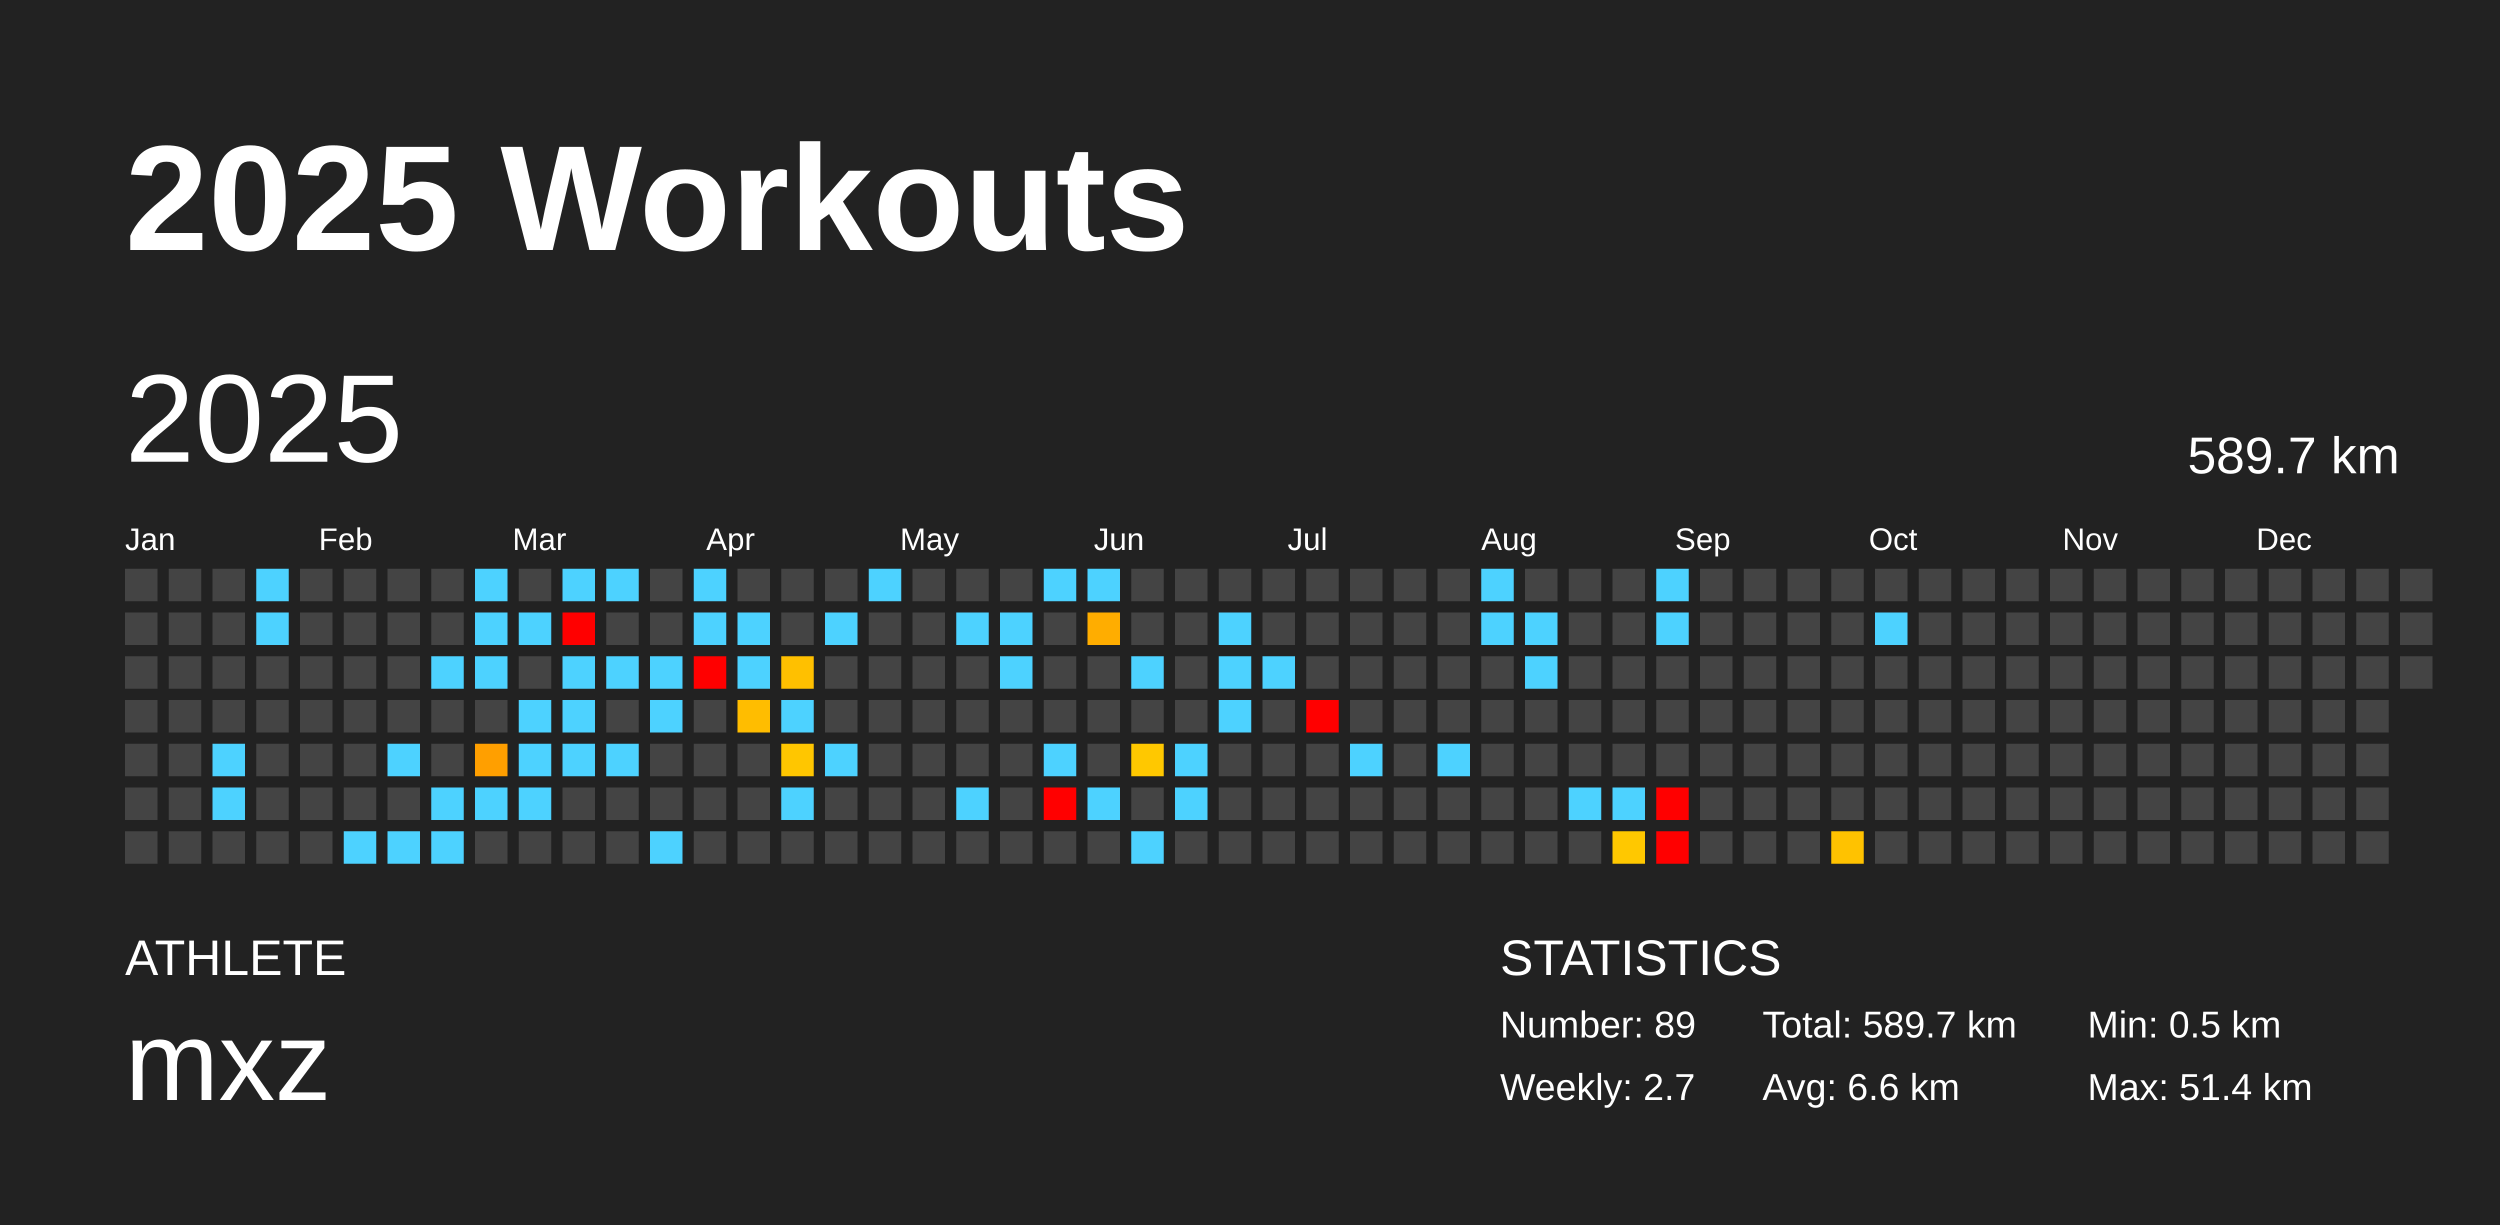
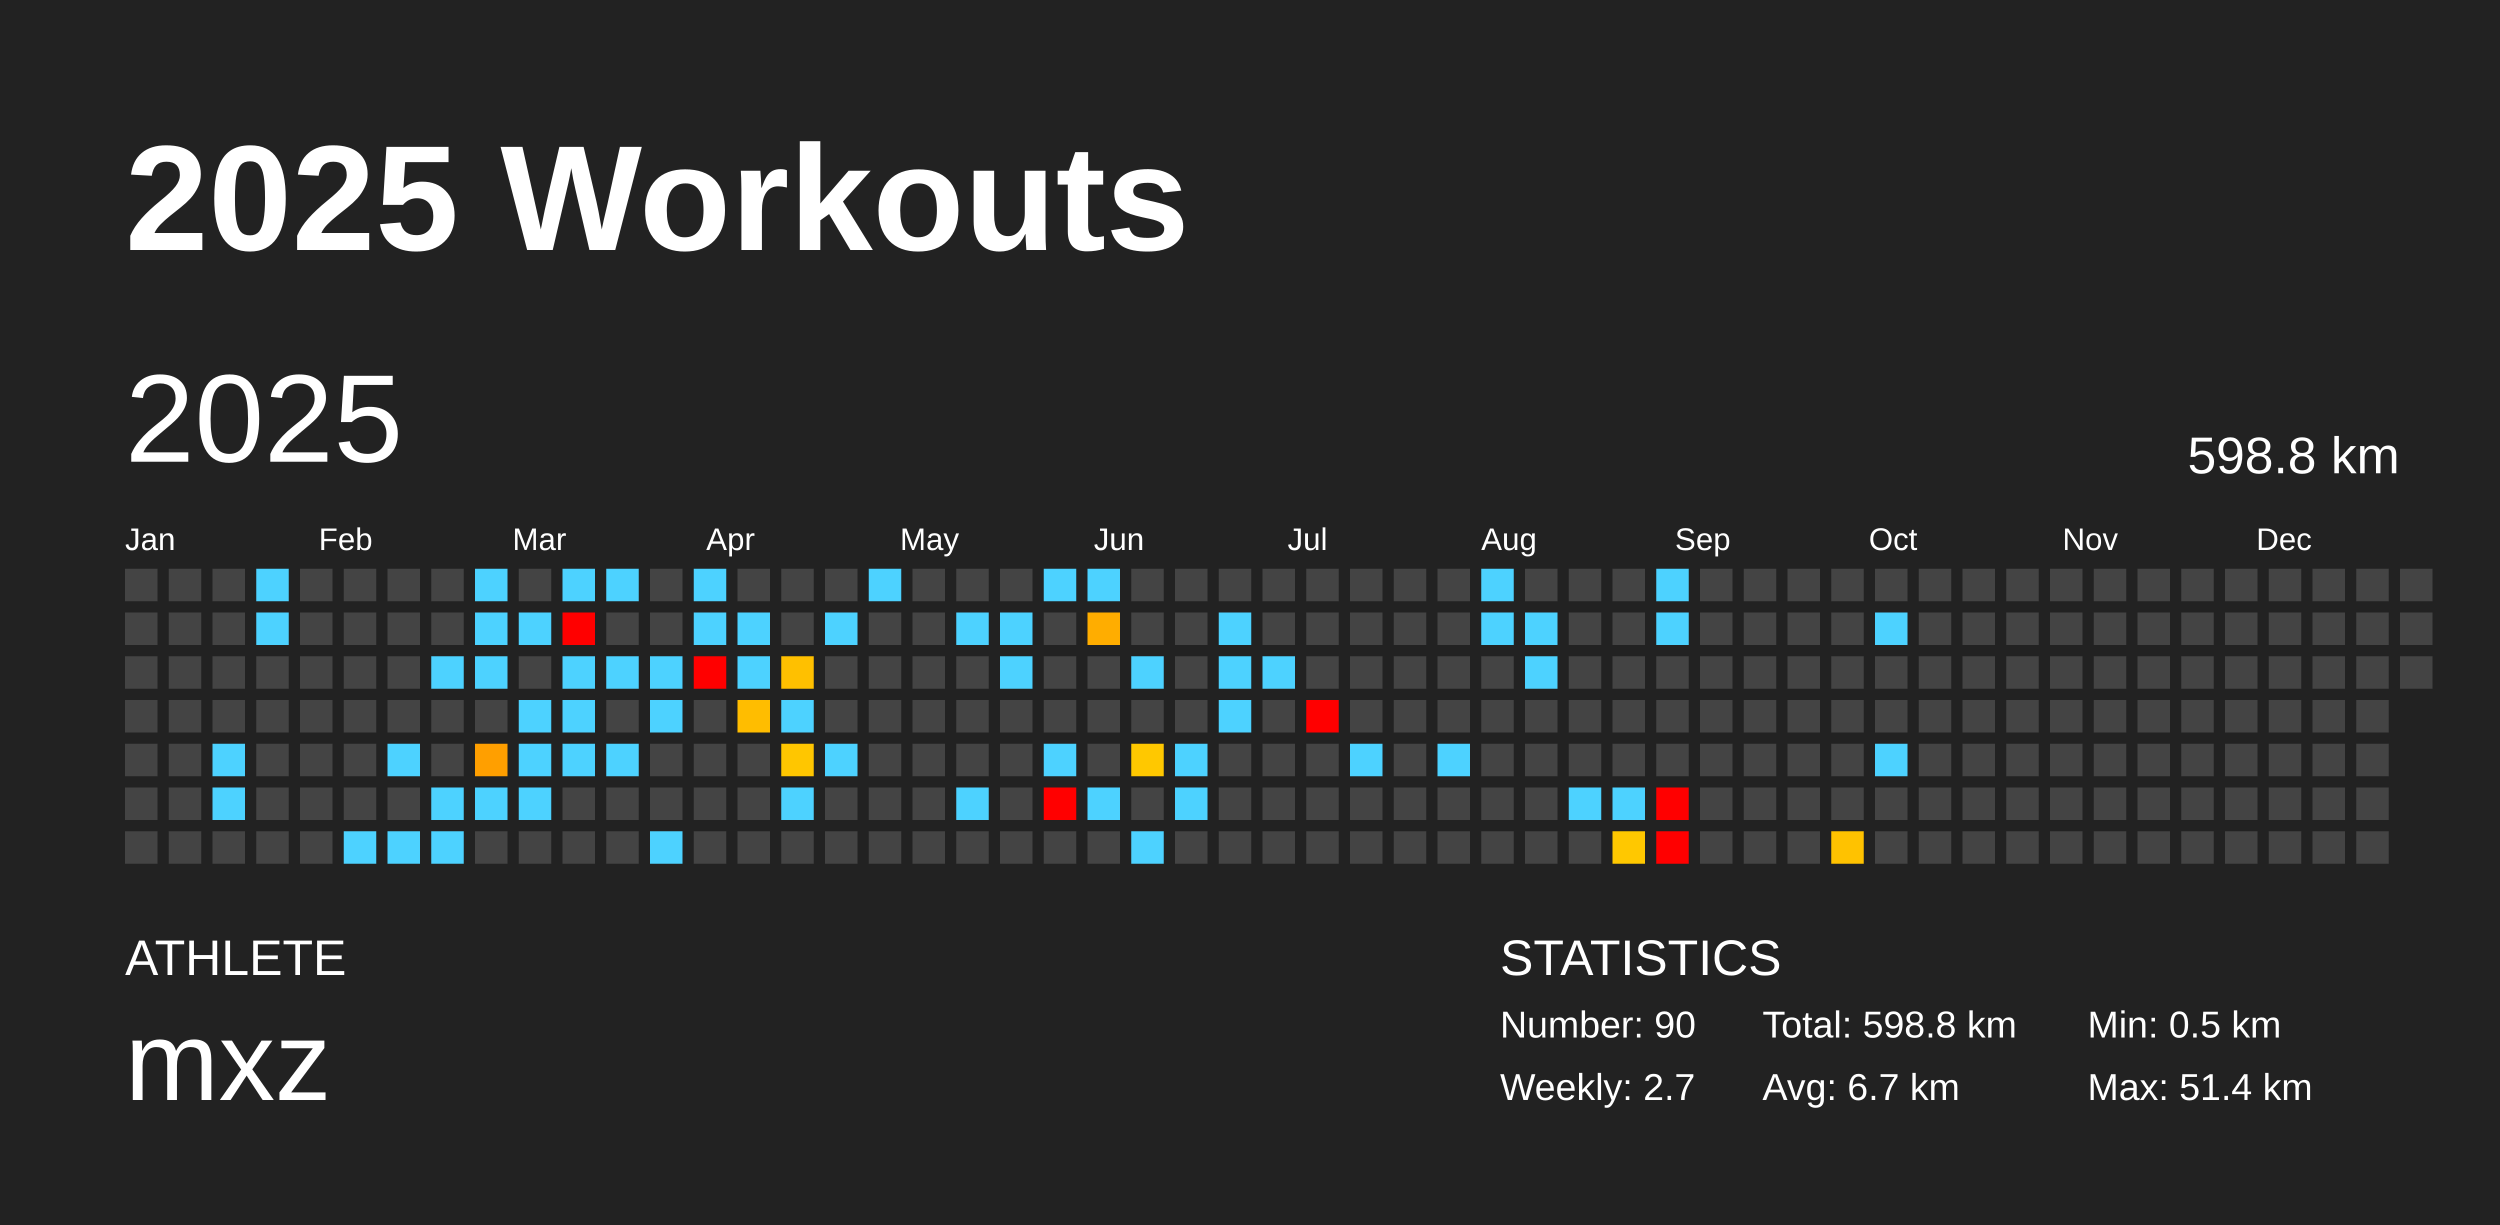
<svg xmlns="http://www.w3.org/2000/svg" baseProfile="full" height="98mm" version="1.1" viewBox="0,0,200,98" width="200mm">
  <defs />
  <rect fill="#222222" height="98" width="200" x="0" y="0" />
  <text fill="#FFFFFF" style="font-size:12px; font-family:Arial; font-weight:bold;" x="10" y="20">2025 Workouts</text>
  <text fill="#FFFFFF" style="font-size:4px; font-family:Arial" x="10" y="78">ATHLETE</text>
  <text fill="#FFFFFF" style="font-size:9px; font-family:Arial" x="10" y="88">mxz</text>
  <text fill="#FFFFFF" style="font-size:4px; font-family:Arial" x="120" y="78">STATISTICS</text>
-   <text fill="#FFFFFF" style="font-size:3px; font-family:Arial" x="120" y="83">Number: 89</text>
+   <text fill="#FFFFFF" style="font-size:3px; font-family:Arial" x="120" y="83">Number: 90</text>
  <text fill="#FFFFFF" style="font-size:3px; font-family:Arial" x="120" y="88">Weekly: 2.7</text>
-   <text fill="#FFFFFF" style="font-size:3px; font-family:Arial" x="141" y="83">Total: 589.7 km</text>
-   <text fill="#FFFFFF" style="font-size:3px; font-family:Arial" x="141" y="88">Avg: 6.6 km</text>
+   <text fill="#FFFFFF" style="font-size:3px; font-family:Arial" x="141" y="83">Total: 598.8 km</text>
+   <text fill="#FFFFFF" style="font-size:3px; font-family:Arial" x="141" y="88">Avg: 6.7 km</text>
  <text fill="#FFFFFF" style="font-size:3px; font-family:Arial" x="167" y="83">Min: 0.5 km</text>
  <text fill="#FFFFFF" style="font-size:3px; font-family:Arial" x="167" y="88">Max: 51.4 km</text>
  <text dominant-baseline="hanging" fill="#FFFFFF" style="font-size:10.0px; font-family:Arial;" x="10" y="30">2025</text>
-   <text dominant-baseline="hanging" fill="#FFFFFF" style="font-size:4.125px; font-family:Arial;" x="175" y="35">589.7 km</text>
+   <text dominant-baseline="hanging" fill="#FFFFFF" style="font-size:4.125px; font-family:Arial;" x="175" y="35">598.8 km</text>
  <text fill="#FFFFFF" style="font-size:2.5px; font-family:Arial" x="10.0" y="44">Jan</text>
  <text fill="#FFFFFF" style="font-size:2.5px; font-family:Arial" x="25.5" y="44">Feb</text>
  <text fill="#FFFFFF" style="font-size:2.5px; font-family:Arial" x="41.0" y="44">Mar</text>
  <text fill="#FFFFFF" style="font-size:2.5px; font-family:Arial" x="56.5" y="44">Apr</text>
  <text fill="#FFFFFF" style="font-size:2.5px; font-family:Arial" x="72.0" y="44">May</text>
  <text fill="#FFFFFF" style="font-size:2.5px; font-family:Arial" x="87.5" y="44">Jun</text>
  <text fill="#FFFFFF" style="font-size:2.5px; font-family:Arial" x="103.0" y="44">Jul</text>
  <text fill="#FFFFFF" style="font-size:2.5px; font-family:Arial" x="118.5" y="44">Aug</text>
  <text fill="#FFFFFF" style="font-size:2.5px; font-family:Arial" x="134.0" y="44">Sep</text>
  <text fill="#FFFFFF" style="font-size:2.5px; font-family:Arial" x="149.5" y="44">Oct</text>
  <text fill="#FFFFFF" style="font-size:2.5px; font-family:Arial" x="165.0" y="44">Nov</text>
  <text fill="#FFFFFF" style="font-size:2.5px; font-family:Arial" x="180.5" y="44">Dec</text>
  <rect fill="#444444" height="2.6" width="2.6" x="10.0" y="45.5" />
  <rect fill="#444444" height="2.6" width="2.6" x="10.0" y="49.0" />
  <rect fill="#444444" height="2.6" width="2.6" x="10.0" y="52.5" />
  <rect fill="#444444" height="2.6" width="2.6" x="10.0" y="56.0" />
  <rect fill="#444444" height="2.6" width="2.6" x="10.0" y="59.5" />
  <rect fill="#444444" height="2.6" width="2.6" x="10.0" y="63.0" />
  <rect fill="#444444" height="2.6" width="2.6" x="10.0" y="66.5" />
  <rect fill="#444444" height="2.6" width="2.6" x="13.5" y="45.5" />
  <rect fill="#444444" height="2.6" width="2.6" x="13.5" y="49.0" />
  <rect fill="#444444" height="2.6" width="2.6" x="13.5" y="52.5" />
  <rect fill="#444444" height="2.6" width="2.6" x="13.5" y="56.0" />
  <rect fill="#444444" height="2.6" width="2.6" x="13.5" y="59.5" />
  <rect fill="#444444" height="2.6" width="2.6" x="13.5" y="63.0" />
  <rect fill="#444444" height="2.6" width="2.6" x="13.5" y="66.5" />
  <rect fill="#444444" height="2.6" width="2.6" x="17.0" y="45.5" />
  <rect fill="#444444" height="2.6" width="2.6" x="17.0" y="49.0" />
  <rect fill="#444444" height="2.6" width="2.6" x="17.0" y="52.5" />
  <rect fill="#444444" height="2.6" width="2.6" x="17.0" y="56.0" />
  <rect fill="#4dd2ff" height="2.6" width="2.6" x="17.0" y="59.5" />
  <rect fill="#4dd2ff" height="2.6" width="2.6" x="17.0" y="63.0" />
  <rect fill="#444444" height="2.6" width="2.6" x="17.0" y="66.5" />
  <rect fill="#4dd2ff" height="2.6" width="2.6" x="20.5" y="45.5" />
  <rect fill="#4dd2ff" height="2.6" width="2.6" x="20.5" y="49.0" />
  <rect fill="#444444" height="2.6" width="2.6" x="20.5" y="52.5" />
  <rect fill="#444444" height="2.6" width="2.6" x="20.5" y="56.0" />
  <rect fill="#444444" height="2.6" width="2.6" x="20.5" y="59.5" />
  <rect fill="#444444" height="2.6" width="2.6" x="20.5" y="63.0" />
  <rect fill="#444444" height="2.6" width="2.6" x="20.5" y="66.5" />
  <rect fill="#444444" height="2.6" width="2.6" x="24.0" y="45.5" />
  <rect fill="#444444" height="2.6" width="2.6" x="24.0" y="49.0" />
  <rect fill="#444444" height="2.6" width="2.6" x="24.0" y="52.5" />
  <rect fill="#444444" height="2.6" width="2.6" x="24.0" y="56.0" />
  <rect fill="#444444" height="2.6" width="2.6" x="24.0" y="59.5" />
  <rect fill="#444444" height="2.6" width="2.6" x="24.0" y="63.0" />
  <rect fill="#444444" height="2.6" width="2.6" x="24.0" y="66.5" />
  <rect fill="#444444" height="2.6" width="2.6" x="27.5" y="45.5" />
  <rect fill="#444444" height="2.6" width="2.6" x="27.5" y="49.0" />
  <rect fill="#444444" height="2.6" width="2.6" x="27.5" y="52.5" />
  <rect fill="#444444" height="2.6" width="2.6" x="27.5" y="56.0" />
  <rect fill="#444444" height="2.6" width="2.6" x="27.5" y="59.5" />
  <rect fill="#444444" height="2.6" width="2.6" x="27.5" y="63.0" />
  <rect fill="#4dd2ff" height="2.6" width="2.6" x="27.5" y="66.5" />
  <rect fill="#444444" height="2.6" width="2.6" x="31.0" y="45.5" />
  <rect fill="#444444" height="2.6" width="2.6" x="31.0" y="49.0" />
  <rect fill="#444444" height="2.6" width="2.6" x="31.0" y="52.5" />
  <rect fill="#444444" height="2.6" width="2.6" x="31.0" y="56.0" />
  <rect fill="#4dd2ff" height="2.6" width="2.6" x="31.0" y="59.5" />
  <rect fill="#444444" height="2.6" width="2.6" x="31.0" y="63.0" />
  <rect fill="#4dd2ff" height="2.6" width="2.6" x="31.0" y="66.5" />
  <rect fill="#444444" height="2.6" width="2.6" x="34.5" y="45.5" />
  <rect fill="#444444" height="2.6" width="2.6" x="34.5" y="49.0" />
  <rect fill="#4dd2ff" height="2.6" width="2.6" x="34.5" y="52.5" />
  <rect fill="#444444" height="2.6" width="2.6" x="34.5" y="56.0" />
  <rect fill="#444444" height="2.6" width="2.6" x="34.5" y="59.5" />
  <rect fill="#4dd2ff" height="2.6" width="2.6" x="34.5" y="63.0" />
  <rect fill="#4dd2ff" height="2.6" width="2.6" x="34.5" y="66.5" />
  <rect fill="#4dd2ff" height="2.6" width="2.6" x="38.0" y="45.5" />
  <rect fill="#4dd2ff" height="2.6" width="2.6" x="38.0" y="49.0" />
  <rect fill="#4dd2ff" height="2.6" width="2.6" x="38.0" y="52.5" />
  <rect fill="#444444" height="2.6" width="2.6" x="38.0" y="56.0" />
  <rect fill="#ff9f00" height="2.6" width="2.6" x="38.0" y="59.5" />
  <rect fill="#4dd2ff" height="2.6" width="2.6" x="38.0" y="63.0" />
  <rect fill="#444444" height="2.6" width="2.6" x="38.0" y="66.5" />
  <rect fill="#444444" height="2.6" width="2.6" x="41.5" y="45.5" />
  <rect fill="#4dd2ff" height="2.6" width="2.6" x="41.5" y="49.0" />
  <rect fill="#444444" height="2.6" width="2.6" x="41.5" y="52.5" />
  <rect fill="#4dd2ff" height="2.6" width="2.6" x="41.5" y="56.0" />
  <rect fill="#4dd2ff" height="2.6" width="2.6" x="41.5" y="59.5" />
  <rect fill="#4dd2ff" height="2.6" width="2.6" x="41.5" y="63.0" />
  <rect fill="#444444" height="2.6" width="2.6" x="41.5" y="66.5" />
  <rect fill="#4dd2ff" height="2.6" width="2.6" x="45.0" y="45.5" />
  <rect fill="red" height="2.6" width="2.6" x="45.0" y="49.0" />
  <rect fill="#4dd2ff" height="2.6" width="2.6" x="45.0" y="52.5" />
  <rect fill="#4dd2ff" height="2.6" width="2.6" x="45.0" y="56.0" />
  <rect fill="#4dd2ff" height="2.6" width="2.6" x="45.0" y="59.5" />
  <rect fill="#444444" height="2.6" width="2.6" x="45.0" y="63.0" />
  <rect fill="#444444" height="2.6" width="2.6" x="45.0" y="66.5" />
  <rect fill="#4dd2ff" height="2.6" width="2.6" x="48.5" y="45.5" />
  <rect fill="#444444" height="2.6" width="2.6" x="48.5" y="49.0" />
  <rect fill="#4dd2ff" height="2.6" width="2.6" x="48.5" y="52.5" />
  <rect fill="#444444" height="2.6" width="2.6" x="48.5" y="56.0" />
  <rect fill="#4dd2ff" height="2.6" width="2.6" x="48.5" y="59.5" />
  <rect fill="#444444" height="2.6" width="2.6" x="48.5" y="63.0" />
  <rect fill="#444444" height="2.6" width="2.6" x="48.5" y="66.5" />
  <rect fill="#444444" height="2.6" width="2.6" x="52.0" y="45.5" />
  <rect fill="#444444" height="2.6" width="2.6" x="52.0" y="49.0" />
  <rect fill="#4dd2ff" height="2.6" width="2.6" x="52.0" y="52.5" />
  <rect fill="#4dd2ff" height="2.6" width="2.6" x="52.0" y="56.0" />
  <rect fill="#444444" height="2.6" width="2.6" x="52.0" y="59.5" />
  <rect fill="#444444" height="2.6" width="2.6" x="52.0" y="63.0" />
  <rect fill="#4dd2ff" height="2.6" width="2.6" x="52.0" y="66.5" />
  <rect fill="#4dd2ff" height="2.6" width="2.6" x="55.5" y="45.5" />
  <rect fill="#4dd2ff" height="2.6" width="2.6" x="55.5" y="49.0" />
  <rect fill="red" height="2.6" width="2.6" x="55.5" y="52.5" />
  <rect fill="#444444" height="2.6" width="2.6" x="55.5" y="56.0" />
  <rect fill="#444444" height="2.6" width="2.6" x="55.5" y="59.5" />
  <rect fill="#444444" height="2.6" width="2.6" x="55.5" y="63.0" />
  <rect fill="#444444" height="2.6" width="2.6" x="55.5" y="66.5" />
  <rect fill="#444444" height="2.6" width="2.6" x="59.0" y="45.5" />
  <rect fill="#4dd2ff" height="2.6" width="2.6" x="59.0" y="49.0" />
  <rect fill="#4dd2ff" height="2.6" width="2.6" x="59.0" y="52.5" />
  <rect fill="#ffbd00" height="2.6" width="2.6" x="59.0" y="56.0" />
  <rect fill="#444444" height="2.6" width="2.6" x="59.0" y="59.5" />
  <rect fill="#444444" height="2.6" width="2.6" x="59.0" y="63.0" />
  <rect fill="#444444" height="2.6" width="2.6" x="59.0" y="66.5" />
  <rect fill="#444444" height="2.6" width="2.6" x="62.5" y="45.5" />
  <rect fill="#444444" height="2.6" width="2.6" x="62.5" y="49.0" />
  <rect fill="#ffc000" height="2.6" width="2.6" x="62.5" y="52.5" />
  <rect fill="#4dd2ff" height="2.6" width="2.6" x="62.5" y="56.0" />
  <rect fill="#ffc600" height="2.6" width="2.6" x="62.5" y="59.5" />
  <rect fill="#4dd2ff" height="2.6" width="2.6" x="62.5" y="63.0" />
  <rect fill="#444444" height="2.6" width="2.6" x="62.5" y="66.5" />
  <rect fill="#444444" height="2.6" width="2.6" x="66.0" y="45.5" />
  <rect fill="#4dd2ff" height="2.6" width="2.6" x="66.0" y="49.0" />
  <rect fill="#444444" height="2.6" width="2.6" x="66.0" y="52.5" />
  <rect fill="#444444" height="2.6" width="2.6" x="66.0" y="56.0" />
  <rect fill="#4dd2ff" height="2.6" width="2.6" x="66.0" y="59.5" />
  <rect fill="#444444" height="2.6" width="2.6" x="66.0" y="63.0" />
  <rect fill="#444444" height="2.6" width="2.6" x="66.0" y="66.5" />
  <rect fill="#4dd2ff" height="2.6" width="2.6" x="69.5" y="45.5" />
  <rect fill="#444444" height="2.6" width="2.6" x="69.5" y="49.0" />
  <rect fill="#444444" height="2.6" width="2.6" x="69.5" y="52.5" />
  <rect fill="#444444" height="2.6" width="2.6" x="69.5" y="56.0" />
  <rect fill="#444444" height="2.6" width="2.6" x="69.5" y="59.5" />
  <rect fill="#444444" height="2.6" width="2.6" x="69.5" y="63.0" />
  <rect fill="#444444" height="2.6" width="2.6" x="69.5" y="66.5" />
  <rect fill="#444444" height="2.6" width="2.6" x="73.0" y="45.5" />
  <rect fill="#444444" height="2.6" width="2.6" x="73.0" y="49.0" />
  <rect fill="#444444" height="2.6" width="2.6" x="73.0" y="52.5" />
  <rect fill="#444444" height="2.6" width="2.6" x="73.0" y="56.0" />
  <rect fill="#444444" height="2.6" width="2.6" x="73.0" y="59.5" />
  <rect fill="#444444" height="2.6" width="2.6" x="73.0" y="63.0" />
  <rect fill="#444444" height="2.6" width="2.6" x="73.0" y="66.5" />
  <rect fill="#444444" height="2.6" width="2.6" x="76.5" y="45.5" />
  <rect fill="#4dd2ff" height="2.6" width="2.6" x="76.5" y="49.0" />
  <rect fill="#444444" height="2.6" width="2.6" x="76.5" y="52.5" />
  <rect fill="#444444" height="2.6" width="2.6" x="76.5" y="56.0" />
  <rect fill="#444444" height="2.6" width="2.6" x="76.5" y="59.5" />
  <rect fill="#4dd2ff" height="2.6" width="2.6" x="76.5" y="63.0" />
  <rect fill="#444444" height="2.6" width="2.6" x="76.5" y="66.5" />
  <rect fill="#444444" height="2.6" width="2.6" x="80.0" y="45.5" />
  <rect fill="#4dd2ff" height="2.6" width="2.6" x="80.0" y="49.0" />
  <rect fill="#4dd2ff" height="2.6" width="2.6" x="80.0" y="52.5" />
  <rect fill="#444444" height="2.6" width="2.6" x="80.0" y="56.0" />
  <rect fill="#444444" height="2.6" width="2.6" x="80.0" y="59.5" />
  <rect fill="#444444" height="2.6" width="2.6" x="80.0" y="63.0" />
  <rect fill="#444444" height="2.6" width="2.6" x="80.0" y="66.5" />
  <rect fill="#4dd2ff" height="2.6" width="2.6" x="83.5" y="45.5" />
  <rect fill="#444444" height="2.6" width="2.6" x="83.5" y="49.0" />
  <rect fill="#444444" height="2.6" width="2.6" x="83.5" y="52.5" />
  <rect fill="#444444" height="2.6" width="2.6" x="83.5" y="56.0" />
  <rect fill="#4dd2ff" height="2.6" width="2.6" x="83.5" y="59.5" />
  <rect fill="red" height="2.6" width="2.6" x="83.5" y="63.0" />
  <rect fill="#444444" height="2.6" width="2.6" x="83.5" y="66.5" />
  <rect fill="#4dd2ff" height="2.6" width="2.6" x="87.0" y="45.5" />
  <rect fill="#ffad00" height="2.6" width="2.6" x="87.0" y="49.0" />
  <rect fill="#444444" height="2.6" width="2.6" x="87.0" y="52.5" />
  <rect fill="#444444" height="2.6" width="2.6" x="87.0" y="56.0" />
  <rect fill="#444444" height="2.6" width="2.6" x="87.0" y="59.5" />
  <rect fill="#4dd2ff" height="2.6" width="2.6" x="87.0" y="63.0" />
  <rect fill="#444444" height="2.6" width="2.6" x="87.0" y="66.5" />
  <rect fill="#444444" height="2.6" width="2.6" x="90.5" y="45.5" />
  <rect fill="#444444" height="2.6" width="2.6" x="90.5" y="49.0" />
  <rect fill="#4dd2ff" height="2.6" width="2.6" x="90.5" y="52.5" />
  <rect fill="#444444" height="2.6" width="2.6" x="90.5" y="56.0" />
  <rect fill="#ffc800" height="2.6" width="2.6" x="90.5" y="59.5" />
  <rect fill="#444444" height="2.6" width="2.6" x="90.5" y="63.0" />
  <rect fill="#4dd2ff" height="2.6" width="2.6" x="90.5" y="66.5" />
  <rect fill="#444444" height="2.6" width="2.6" x="94.0" y="45.5" />
  <rect fill="#444444" height="2.6" width="2.6" x="94.0" y="49.0" />
  <rect fill="#444444" height="2.6" width="2.6" x="94.0" y="52.5" />
  <rect fill="#444444" height="2.6" width="2.6" x="94.0" y="56.0" />
  <rect fill="#4dd2ff" height="2.6" width="2.6" x="94.0" y="59.5" />
  <rect fill="#4dd2ff" height="2.6" width="2.6" x="94.0" y="63.0" />
  <rect fill="#444444" height="2.6" width="2.6" x="94.0" y="66.5" />
  <rect fill="#444444" height="2.6" width="2.6" x="97.5" y="45.5" />
  <rect fill="#4dd2ff" height="2.6" width="2.6" x="97.5" y="49.0" />
  <rect fill="#4dd2ff" height="2.6" width="2.6" x="97.5" y="52.5" />
  <rect fill="#4dd2ff" height="2.6" width="2.6" x="97.5" y="56.0" />
  <rect fill="#444444" height="2.6" width="2.6" x="97.5" y="59.5" />
  <rect fill="#444444" height="2.6" width="2.6" x="97.5" y="63.0" />
  <rect fill="#444444" height="2.6" width="2.6" x="97.5" y="66.5" />
  <rect fill="#444444" height="2.6" width="2.6" x="101.0" y="45.5" />
  <rect fill="#444444" height="2.6" width="2.6" x="101.0" y="49.0" />
  <rect fill="#4dd2ff" height="2.6" width="2.6" x="101.0" y="52.5" />
  <rect fill="#444444" height="2.6" width="2.6" x="101.0" y="56.0" />
  <rect fill="#444444" height="2.6" width="2.6" x="101.0" y="59.5" />
  <rect fill="#444444" height="2.6" width="2.6" x="101.0" y="63.0" />
  <rect fill="#444444" height="2.6" width="2.6" x="101.0" y="66.5" />
  <rect fill="#444444" height="2.6" width="2.6" x="104.5" y="45.5" />
  <rect fill="#444444" height="2.6" width="2.6" x="104.5" y="49.0" />
  <rect fill="#444444" height="2.6" width="2.6" x="104.5" y="52.5" />
  <rect fill="red" height="2.6" width="2.6" x="104.5" y="56.0" />
  <rect fill="#444444" height="2.6" width="2.6" x="104.5" y="59.5" />
  <rect fill="#444444" height="2.6" width="2.6" x="104.5" y="63.0" />
  <rect fill="#444444" height="2.6" width="2.6" x="104.5" y="66.5" />
  <rect fill="#444444" height="2.6" width="2.6" x="108.0" y="45.5" />
  <rect fill="#444444" height="2.6" width="2.6" x="108.0" y="49.0" />
  <rect fill="#444444" height="2.6" width="2.6" x="108.0" y="52.5" />
  <rect fill="#444444" height="2.6" width="2.6" x="108.0" y="56.0" />
  <rect fill="#4dd2ff" height="2.6" width="2.6" x="108.0" y="59.5" />
  <rect fill="#444444" height="2.6" width="2.6" x="108.0" y="63.0" />
  <rect fill="#444444" height="2.6" width="2.6" x="108.0" y="66.5" />
  <rect fill="#444444" height="2.6" width="2.6" x="111.5" y="45.5" />
  <rect fill="#444444" height="2.6" width="2.6" x="111.5" y="49.0" />
  <rect fill="#444444" height="2.6" width="2.6" x="111.5" y="52.5" />
  <rect fill="#444444" height="2.6" width="2.6" x="111.5" y="56.0" />
  <rect fill="#444444" height="2.6" width="2.6" x="111.5" y="59.5" />
  <rect fill="#444444" height="2.6" width="2.6" x="111.5" y="63.0" />
  <rect fill="#444444" height="2.6" width="2.6" x="111.5" y="66.5" />
  <rect fill="#444444" height="2.6" width="2.6" x="115.0" y="45.5" />
  <rect fill="#444444" height="2.6" width="2.6" x="115.0" y="49.0" />
  <rect fill="#444444" height="2.6" width="2.6" x="115.0" y="52.5" />
  <rect fill="#444444" height="2.6" width="2.6" x="115.0" y="56.0" />
  <rect fill="#4dd2ff" height="2.6" width="2.6" x="115.0" y="59.5" />
  <rect fill="#444444" height="2.6" width="2.6" x="115.0" y="63.0" />
  <rect fill="#444444" height="2.6" width="2.6" x="115.0" y="66.5" />
  <rect fill="#4dd2ff" height="2.6" width="2.6" x="118.5" y="45.5" />
  <rect fill="#4dd2ff" height="2.6" width="2.6" x="118.5" y="49.0" />
  <rect fill="#444444" height="2.6" width="2.6" x="118.5" y="52.5" />
  <rect fill="#444444" height="2.6" width="2.6" x="118.5" y="56.0" />
  <rect fill="#444444" height="2.6" width="2.6" x="118.5" y="59.5" />
  <rect fill="#444444" height="2.6" width="2.6" x="118.5" y="63.0" />
  <rect fill="#444444" height="2.6" width="2.6" x="118.5" y="66.5" />
  <rect fill="#444444" height="2.6" width="2.6" x="122.0" y="45.5" />
  <rect fill="#4dd2ff" height="2.6" width="2.6" x="122.0" y="49.0" />
  <rect fill="#4dd2ff" height="2.6" width="2.6" x="122.0" y="52.5" />
  <rect fill="#444444" height="2.6" width="2.6" x="122.0" y="56.0" />
  <rect fill="#444444" height="2.6" width="2.6" x="122.0" y="59.5" />
  <rect fill="#444444" height="2.6" width="2.6" x="122.0" y="63.0" />
  <rect fill="#444444" height="2.6" width="2.6" x="122.0" y="66.5" />
  <rect fill="#444444" height="2.6" width="2.6" x="125.5" y="45.5" />
  <rect fill="#444444" height="2.6" width="2.6" x="125.5" y="49.0" />
  <rect fill="#444444" height="2.6" width="2.6" x="125.5" y="52.5" />
  <rect fill="#444444" height="2.6" width="2.6" x="125.5" y="56.0" />
  <rect fill="#444444" height="2.6" width="2.6" x="125.5" y="59.5" />
  <rect fill="#4dd2ff" height="2.6" width="2.6" x="125.5" y="63.0" />
  <rect fill="#444444" height="2.6" width="2.6" x="125.5" y="66.5" />
  <rect fill="#444444" height="2.6" width="2.6" x="129.0" y="45.5" />
  <rect fill="#444444" height="2.6" width="2.6" x="129.0" y="49.0" />
  <rect fill="#444444" height="2.6" width="2.6" x="129.0" y="52.5" />
  <rect fill="#444444" height="2.6" width="2.6" x="129.0" y="56.0" />
  <rect fill="#444444" height="2.6" width="2.6" x="129.0" y="59.5" />
  <rect fill="#4dd2ff" height="2.6" width="2.6" x="129.0" y="63.0" />
  <rect fill="#ffc800" height="2.6" width="2.6" x="129.0" y="66.5" />
  <rect fill="#4dd2ff" height="2.6" width="2.6" x="132.5" y="45.5" />
  <rect fill="#4dd2ff" height="2.6" width="2.6" x="132.5" y="49.0" />
  <rect fill="#444444" height="2.6" width="2.6" x="132.5" y="52.5" />
  <rect fill="#444444" height="2.6" width="2.6" x="132.5" y="56.0" />
  <rect fill="#444444" height="2.6" width="2.6" x="132.5" y="59.5" />
  <rect fill="red" height="2.6" width="2.6" x="132.5" y="63.0" />
  <rect fill="red" height="2.6" width="2.6" x="132.5" y="66.5" />
  <rect fill="#444444" height="2.6" width="2.6" x="136.0" y="45.5" />
  <rect fill="#444444" height="2.6" width="2.6" x="136.0" y="49.0" />
  <rect fill="#444444" height="2.6" width="2.6" x="136.0" y="52.5" />
  <rect fill="#444444" height="2.6" width="2.6" x="136.0" y="56.0" />
  <rect fill="#444444" height="2.6" width="2.6" x="136.0" y="59.5" />
  <rect fill="#444444" height="2.6" width="2.6" x="136.0" y="63.0" />
  <rect fill="#444444" height="2.6" width="2.6" x="136.0" y="66.5" />
  <rect fill="#444444" height="2.6" width="2.6" x="139.5" y="45.5" />
  <rect fill="#444444" height="2.6" width="2.6" x="139.5" y="49.0" />
  <rect fill="#444444" height="2.6" width="2.6" x="139.5" y="52.5" />
  <rect fill="#444444" height="2.6" width="2.6" x="139.5" y="56.0" />
  <rect fill="#444444" height="2.6" width="2.6" x="139.5" y="59.5" />
  <rect fill="#444444" height="2.6" width="2.6" x="139.5" y="63.0" />
  <rect fill="#444444" height="2.6" width="2.6" x="139.5" y="66.5" />
  <rect fill="#444444" height="2.6" width="2.6" x="143.0" y="45.5" />
  <rect fill="#444444" height="2.6" width="2.6" x="143.0" y="49.0" />
  <rect fill="#444444" height="2.6" width="2.6" x="143.0" y="52.5" />
  <rect fill="#444444" height="2.6" width="2.6" x="143.0" y="56.0" />
  <rect fill="#444444" height="2.6" width="2.6" x="143.0" y="59.5" />
  <rect fill="#444444" height="2.6" width="2.6" x="143.0" y="63.0" />
  <rect fill="#444444" height="2.6" width="2.6" x="143.0" y="66.5" />
  <rect fill="#444444" height="2.6" width="2.6" x="146.5" y="45.5" />
  <rect fill="#444444" height="2.6" width="2.6" x="146.5" y="49.0" />
  <rect fill="#444444" height="2.6" width="2.6" x="146.5" y="52.5" />
  <rect fill="#444444" height="2.6" width="2.6" x="146.5" y="56.0" />
  <rect fill="#444444" height="2.6" width="2.6" x="146.5" y="59.5" />
  <rect fill="#444444" height="2.6" width="2.6" x="146.5" y="63.0" />
  <rect fill="#ffc200" height="2.6" width="2.6" x="146.5" y="66.5" />
  <rect fill="#444444" height="2.6" width="2.6" x="150.0" y="45.5" />
  <rect fill="#4dd2ff" height="2.6" width="2.6" x="150.0" y="49.0" />
  <rect fill="#444444" height="2.6" width="2.6" x="150.0" y="52.5" />
  <rect fill="#444444" height="2.6" width="2.6" x="150.0" y="56.0" />
-   <rect fill="#444444" height="2.6" width="2.6" x="150.0" y="59.5" />
+   <rect fill="#4dd2ff" height="2.6" width="2.6" x="150.0" y="59.5" />
  <rect fill="#444444" height="2.6" width="2.6" x="150.0" y="63.0" />
  <rect fill="#444444" height="2.6" width="2.6" x="150.0" y="66.5" />
  <rect fill="#444444" height="2.6" width="2.6" x="153.5" y="45.5" />
  <rect fill="#444444" height="2.6" width="2.6" x="153.5" y="49.0" />
  <rect fill="#444444" height="2.6" width="2.6" x="153.5" y="52.5" />
  <rect fill="#444444" height="2.6" width="2.6" x="153.5" y="56.0" />
  <rect fill="#444444" height="2.6" width="2.6" x="153.5" y="59.5" />
  <rect fill="#444444" height="2.6" width="2.6" x="153.5" y="63.0" />
  <rect fill="#444444" height="2.6" width="2.6" x="153.5" y="66.5" />
  <rect fill="#444444" height="2.6" width="2.6" x="157.0" y="45.5" />
  <rect fill="#444444" height="2.6" width="2.6" x="157.0" y="49.0" />
  <rect fill="#444444" height="2.6" width="2.6" x="157.0" y="52.5" />
  <rect fill="#444444" height="2.6" width="2.6" x="157.0" y="56.0" />
  <rect fill="#444444" height="2.6" width="2.6" x="157.0" y="59.5" />
  <rect fill="#444444" height="2.6" width="2.6" x="157.0" y="63.0" />
  <rect fill="#444444" height="2.6" width="2.6" x="157.0" y="66.5" />
  <rect fill="#444444" height="2.6" width="2.6" x="160.5" y="45.5" />
  <rect fill="#444444" height="2.6" width="2.6" x="160.5" y="49.0" />
  <rect fill="#444444" height="2.6" width="2.6" x="160.5" y="52.5" />
  <rect fill="#444444" height="2.6" width="2.6" x="160.5" y="56.0" />
  <rect fill="#444444" height="2.6" width="2.6" x="160.5" y="59.5" />
  <rect fill="#444444" height="2.6" width="2.6" x="160.5" y="63.0" />
  <rect fill="#444444" height="2.6" width="2.6" x="160.5" y="66.5" />
  <rect fill="#444444" height="2.6" width="2.6" x="164.0" y="45.5" />
  <rect fill="#444444" height="2.6" width="2.6" x="164.0" y="49.0" />
  <rect fill="#444444" height="2.6" width="2.6" x="164.0" y="52.5" />
  <rect fill="#444444" height="2.6" width="2.6" x="164.0" y="56.0" />
  <rect fill="#444444" height="2.6" width="2.6" x="164.0" y="59.5" />
  <rect fill="#444444" height="2.6" width="2.6" x="164.0" y="63.0" />
  <rect fill="#444444" height="2.6" width="2.6" x="164.0" y="66.5" />
  <rect fill="#444444" height="2.6" width="2.6" x="167.5" y="45.5" />
  <rect fill="#444444" height="2.6" width="2.6" x="167.5" y="49.0" />
  <rect fill="#444444" height="2.6" width="2.6" x="167.5" y="52.5" />
  <rect fill="#444444" height="2.6" width="2.6" x="167.5" y="56.0" />
  <rect fill="#444444" height="2.6" width="2.6" x="167.5" y="59.5" />
  <rect fill="#444444" height="2.6" width="2.6" x="167.5" y="63.0" />
  <rect fill="#444444" height="2.6" width="2.6" x="167.5" y="66.5" />
  <rect fill="#444444" height="2.6" width="2.6" x="171.0" y="45.5" />
  <rect fill="#444444" height="2.6" width="2.6" x="171.0" y="49.0" />
  <rect fill="#444444" height="2.6" width="2.6" x="171.0" y="52.5" />
  <rect fill="#444444" height="2.6" width="2.6" x="171.0" y="56.0" />
  <rect fill="#444444" height="2.6" width="2.6" x="171.0" y="59.5" />
  <rect fill="#444444" height="2.6" width="2.6" x="171.0" y="63.0" />
  <rect fill="#444444" height="2.6" width="2.6" x="171.0" y="66.5" />
  <rect fill="#444444" height="2.6" width="2.6" x="174.5" y="45.5" />
  <rect fill="#444444" height="2.6" width="2.6" x="174.5" y="49.0" />
  <rect fill="#444444" height="2.6" width="2.6" x="174.5" y="52.5" />
  <rect fill="#444444" height="2.6" width="2.6" x="174.5" y="56.0" />
  <rect fill="#444444" height="2.6" width="2.6" x="174.5" y="59.5" />
  <rect fill="#444444" height="2.6" width="2.6" x="174.5" y="63.0" />
  <rect fill="#444444" height="2.6" width="2.6" x="174.5" y="66.5" />
  <rect fill="#444444" height="2.6" width="2.6" x="178.0" y="45.5" />
  <rect fill="#444444" height="2.6" width="2.6" x="178.0" y="49.0" />
  <rect fill="#444444" height="2.6" width="2.6" x="178.0" y="52.5" />
  <rect fill="#444444" height="2.6" width="2.6" x="178.0" y="56.0" />
  <rect fill="#444444" height="2.6" width="2.6" x="178.0" y="59.5" />
  <rect fill="#444444" height="2.6" width="2.6" x="178.0" y="63.0" />
  <rect fill="#444444" height="2.6" width="2.6" x="178.0" y="66.5" />
  <rect fill="#444444" height="2.6" width="2.6" x="181.5" y="45.5" />
  <rect fill="#444444" height="2.6" width="2.6" x="181.5" y="49.0" />
  <rect fill="#444444" height="2.6" width="2.6" x="181.5" y="52.5" />
  <rect fill="#444444" height="2.6" width="2.6" x="181.5" y="56.0" />
  <rect fill="#444444" height="2.6" width="2.6" x="181.5" y="59.5" />
  <rect fill="#444444" height="2.6" width="2.6" x="181.5" y="63.0" />
  <rect fill="#444444" height="2.6" width="2.6" x="181.5" y="66.5" />
  <rect fill="#444444" height="2.6" width="2.6" x="185.0" y="45.5" />
  <rect fill="#444444" height="2.6" width="2.6" x="185.0" y="49.0" />
  <rect fill="#444444" height="2.6" width="2.6" x="185.0" y="52.5" />
  <rect fill="#444444" height="2.6" width="2.6" x="185.0" y="56.0" />
  <rect fill="#444444" height="2.6" width="2.6" x="185.0" y="59.5" />
  <rect fill="#444444" height="2.6" width="2.6" x="185.0" y="63.0" />
  <rect fill="#444444" height="2.6" width="2.6" x="185.0" y="66.5" />
  <rect fill="#444444" height="2.6" width="2.6" x="188.5" y="45.5" />
  <rect fill="#444444" height="2.6" width="2.6" x="188.5" y="49.0" />
  <rect fill="#444444" height="2.6" width="2.6" x="188.5" y="52.5" />
  <rect fill="#444444" height="2.6" width="2.6" x="188.5" y="56.0" />
  <rect fill="#444444" height="2.6" width="2.6" x="188.5" y="59.5" />
  <rect fill="#444444" height="2.6" width="2.6" x="188.5" y="63.0" />
  <rect fill="#444444" height="2.6" width="2.6" x="188.5" y="66.5" />
  <rect fill="#444444" height="2.6" width="2.6" x="192.0" y="45.5" />
  <rect fill="#444444" height="2.6" width="2.6" x="192.0" y="49.0" />
  <rect fill="#444444" height="2.6" width="2.6" x="192.0" y="52.5" />
</svg>
